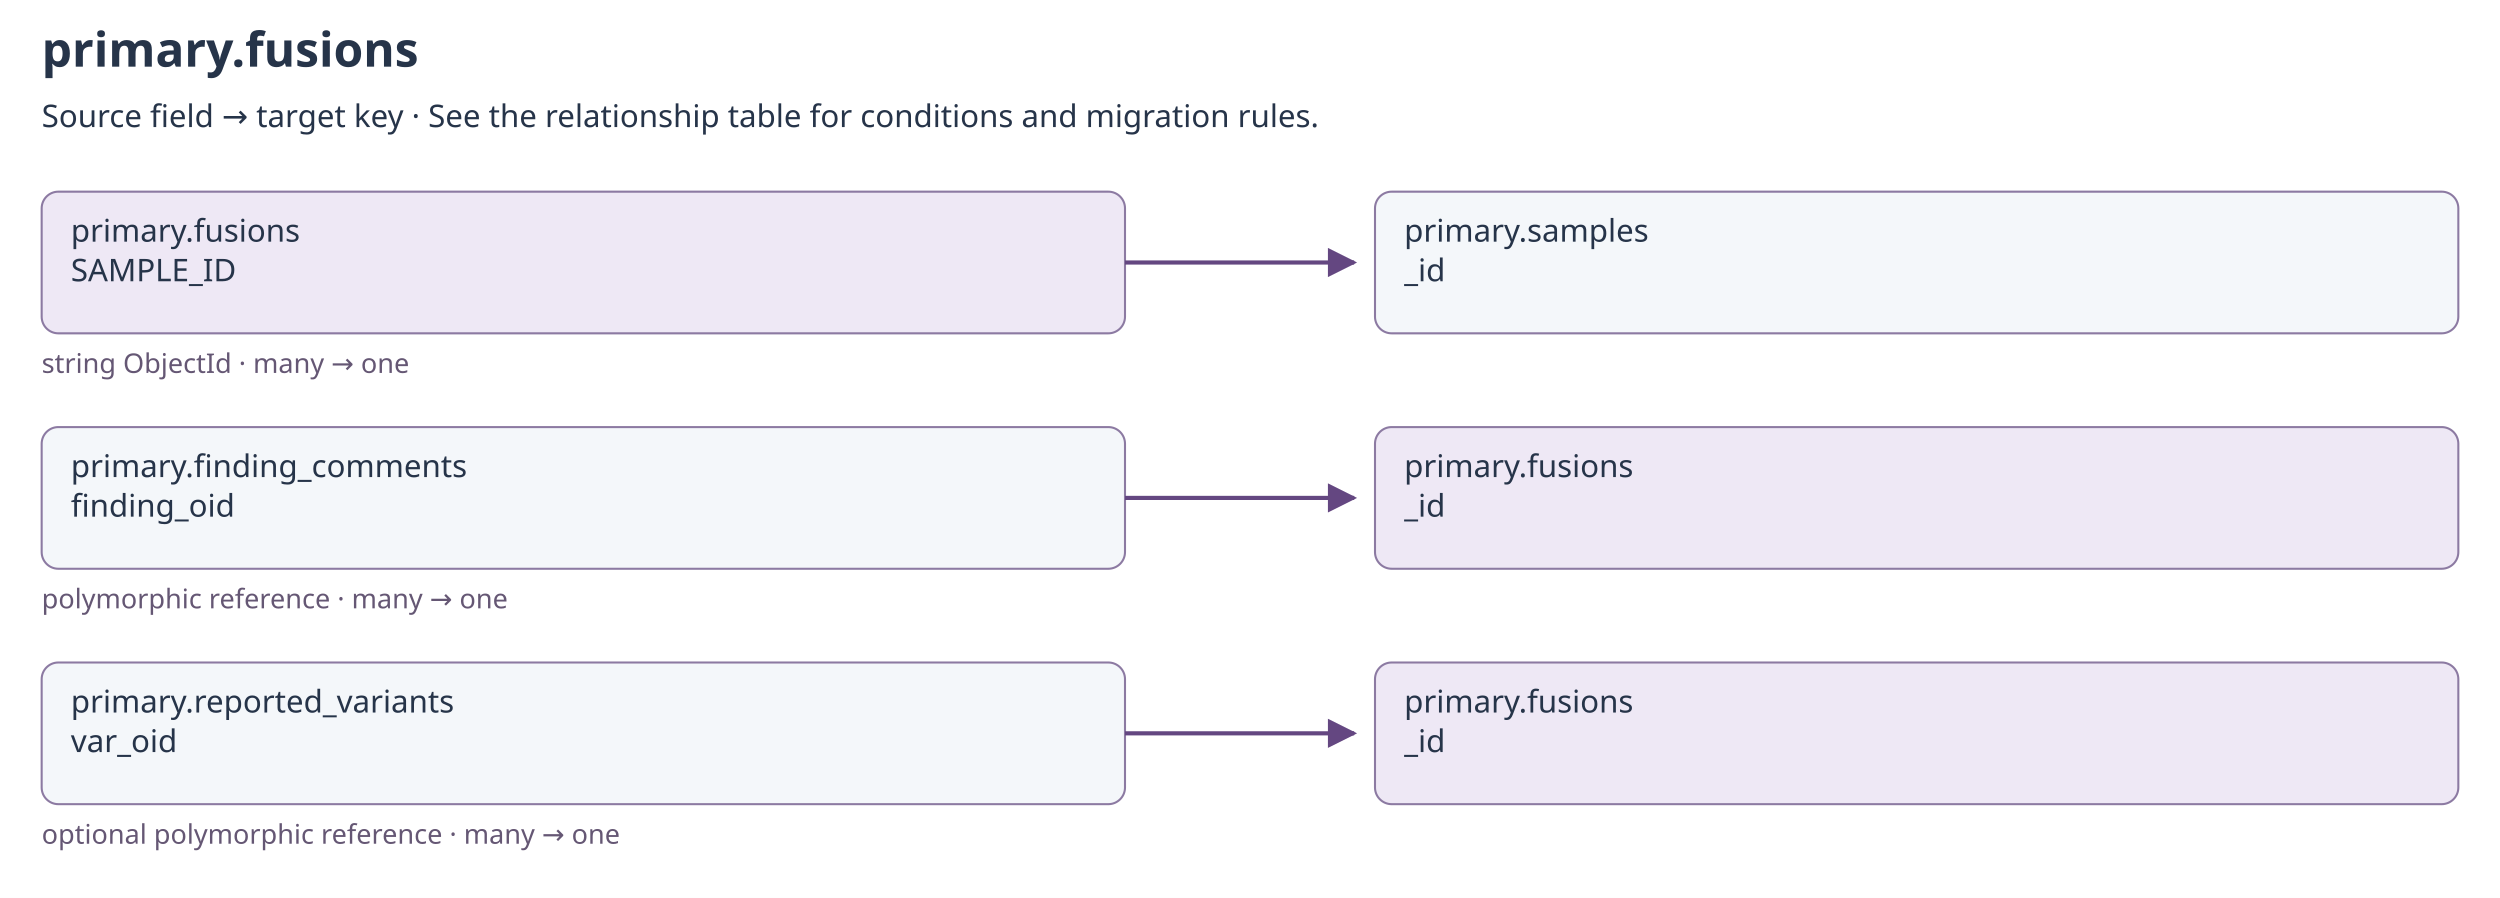
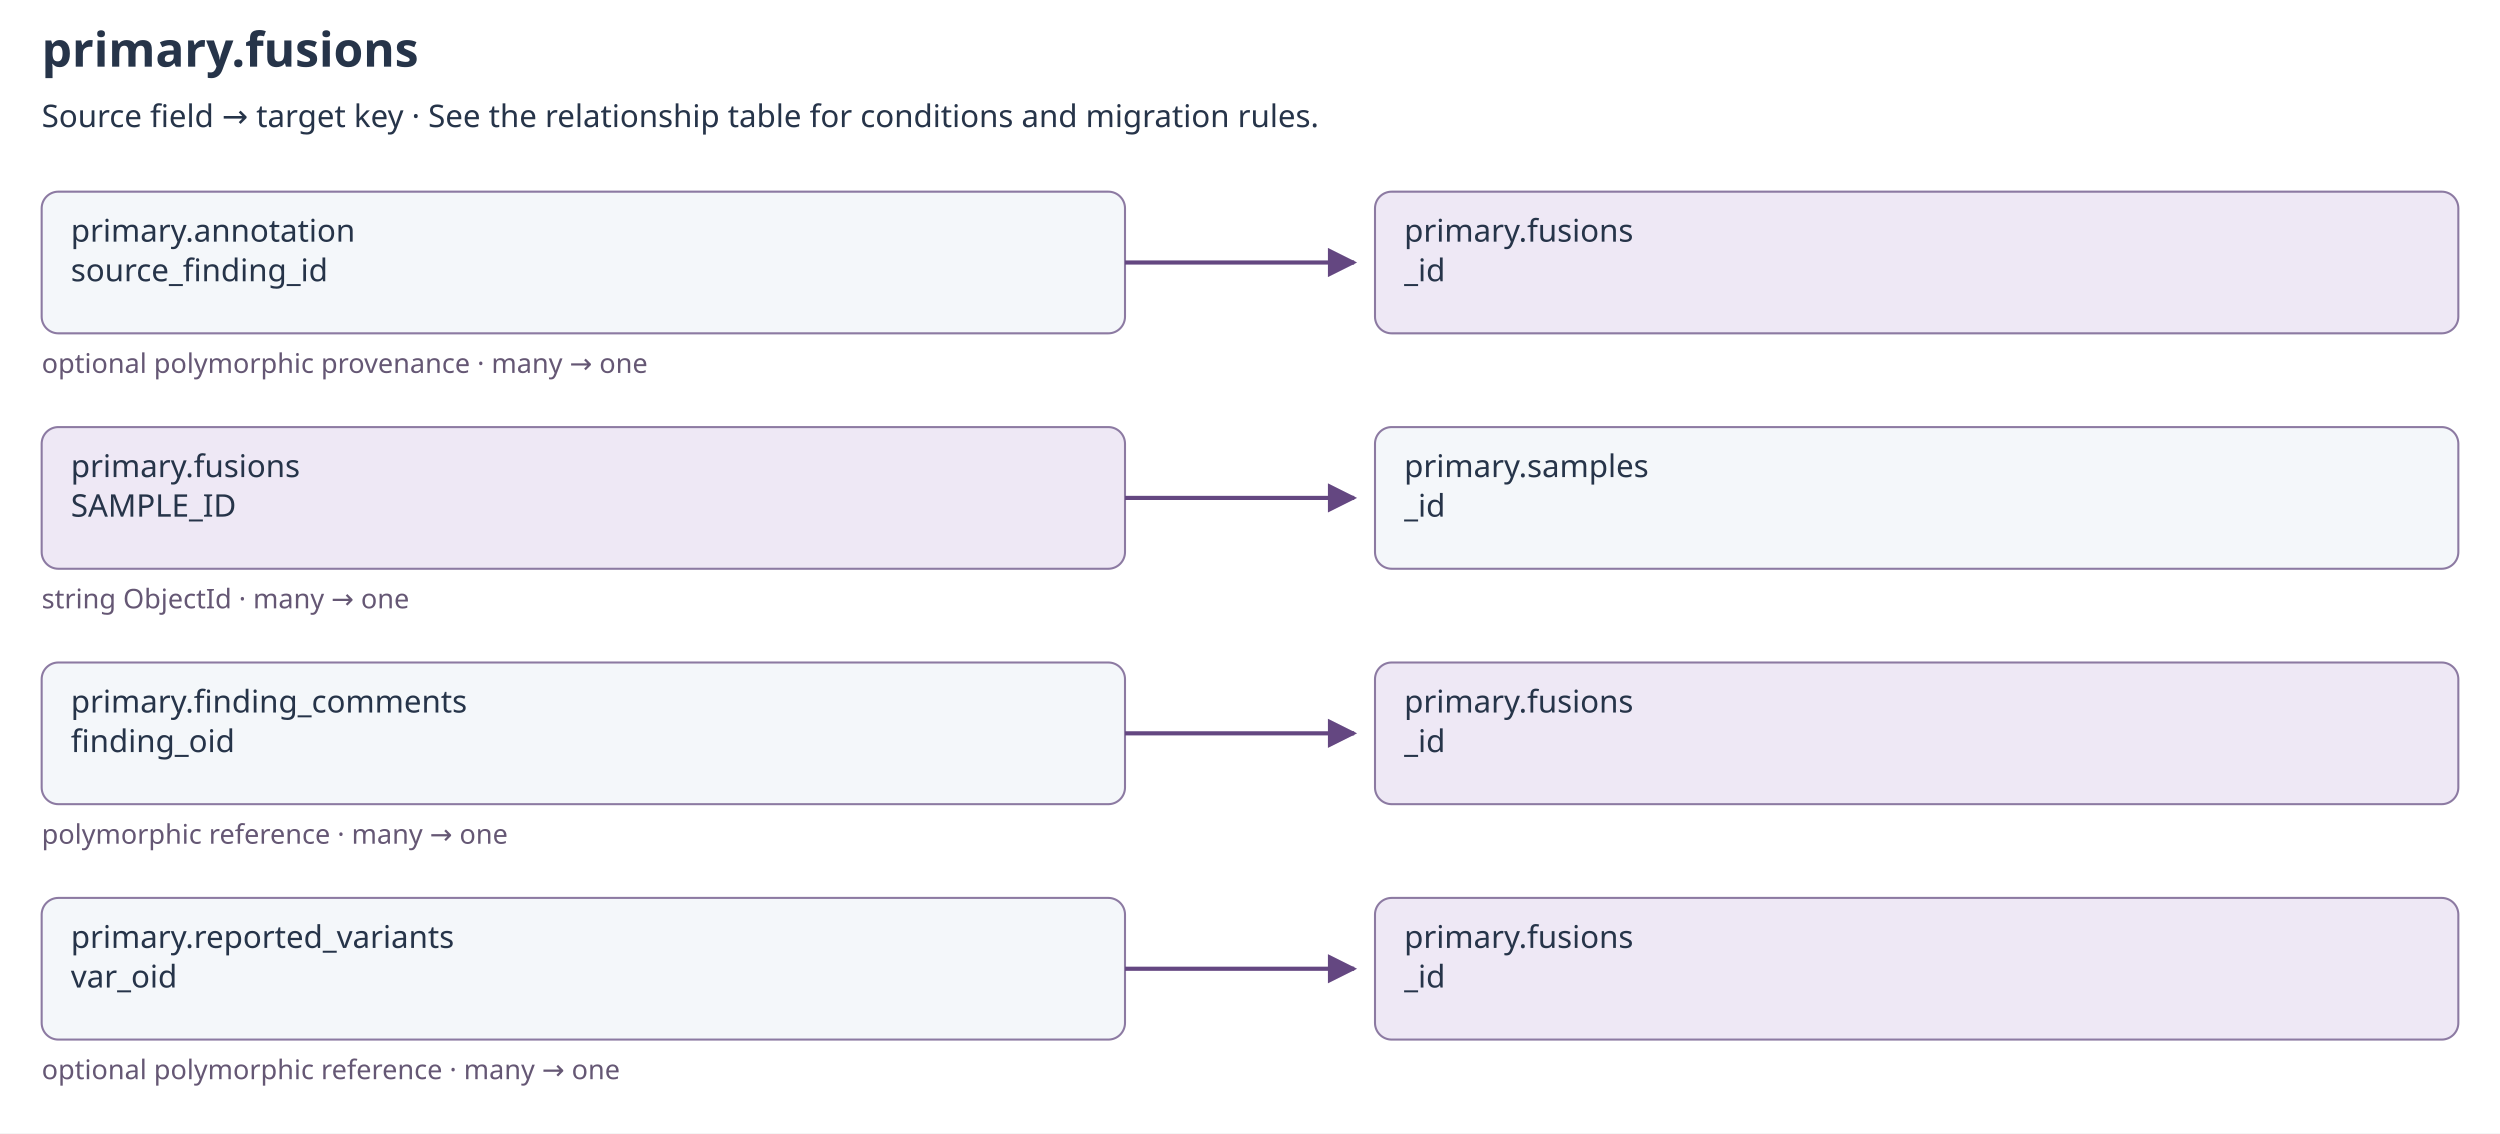
- <svg xmlns="http://www.w3.org/2000/svg" width="1200" height="431" viewBox="0 0 1200 431" role="img" aria-labelledby="title description">
+ <svg xmlns="http://www.w3.org/2000/svg" width="1200" height="544" viewBox="0 0 1200 544" role="img" aria-labelledby="title description">
  <defs>
    <marker id="arrow" viewBox="0 0 10 10" refX="9" refY="5" markerWidth="7" markerHeight="7" orient="auto-start-reverse">
      <path d="M0 0 L10 5 L0 10z" fill="#644781" />
    </marker>
  </defs>
  <style>text{font:15px sans-serif;fill:#263449}.kind{font-size:13px;fill:#655774}</style>
-   <rect width="1200" height="431" fill="white" />
+   <rect width="1200" height="544" fill="white" />
  <text x="20" y="32" style="font-size:23px;font-weight:600">primary.fusions</text>
  <text x="20" y="61">Source field → target key · See the relationship table for conditions and migration rules.</text>
-   <rect x="20" y="92" width="520" height="68" rx="8" fill="#eee8f5" stroke="#8c7aa2" />
-   <text x="34" y="116" font-weight="600">primary.fusions</text>
-   <text x="34" y="135" font-weight="400">SAMPLE_ID</text>
-   <rect x="660" y="92" width="520" height="68" rx="8" fill="#f4f7fa" stroke="#8c7aa2" />
-   <text x="674" y="116" font-weight="600">primary.samples</text>
+   <rect x="20" y="92" width="520" height="68" rx="8" fill="#f4f7fa" stroke="#8c7aa2" />
+   <text x="34" y="116" font-weight="600">primary.annotation</text>
+   <text x="34" y="135" font-weight="400">source_finding_id</text>
+   <rect x="660" y="92" width="520" height="68" rx="8" fill="#eee8f5" stroke="#8c7aa2" />
+   <text x="674" y="116" font-weight="600">primary.fusions</text>
  <text x="674" y="135" font-weight="400">_id</text>
  <path d="M540 126.0 H650" stroke="#644781" stroke-width="2" marker-end="url(#arrow)" />
-   <text x="20" y="179" class="kind">string ObjectId · many → one</text>
-   <rect x="20" y="205" width="520" height="68" rx="8" fill="#f4f7fa" stroke="#8c7aa2" />
-   <text x="34" y="229" font-weight="600">primary.finding_comments</text>
-   <text x="34" y="248" font-weight="400">finding_oid</text>
-   <rect x="660" y="205" width="520" height="68" rx="8" fill="#eee8f5" stroke="#8c7aa2" />
-   <text x="674" y="229" font-weight="600">primary.fusions</text>
+   <text x="20" y="179" class="kind">optional polymorphic provenance · many → one</text>
+   <rect x="20" y="205" width="520" height="68" rx="8" fill="#eee8f5" stroke="#8c7aa2" />
+   <text x="34" y="229" font-weight="600">primary.fusions</text>
+   <text x="34" y="248" font-weight="400">SAMPLE_ID</text>
+   <rect x="660" y="205" width="520" height="68" rx="8" fill="#f4f7fa" stroke="#8c7aa2" />
+   <text x="674" y="229" font-weight="600">primary.samples</text>
  <text x="674" y="248" font-weight="400">_id</text>
  <path d="M540 239.0 H650" stroke="#644781" stroke-width="2" marker-end="url(#arrow)" />
-   <text x="20" y="292" class="kind">polymorphic reference · many → one</text>
+   <text x="20" y="292" class="kind">string ObjectId · many → one</text>
  <rect x="20" y="318" width="520" height="68" rx="8" fill="#f4f7fa" stroke="#8c7aa2" />
-   <text x="34" y="342" font-weight="600">primary.reported_variants</text>
-   <text x="34" y="361" font-weight="400">var_oid</text>
+   <text x="34" y="342" font-weight="600">primary.finding_comments</text>
+   <text x="34" y="361" font-weight="400">finding_oid</text>
  <rect x="660" y="318" width="520" height="68" rx="8" fill="#eee8f5" stroke="#8c7aa2" />
  <text x="674" y="342" font-weight="600">primary.fusions</text>
  <text x="674" y="361" font-weight="400">_id</text>
  <path d="M540 352.0 H650" stroke="#644781" stroke-width="2" marker-end="url(#arrow)" />
-   <text x="20" y="405" class="kind">optional polymorphic reference · many → one</text>
+   <text x="20" y="405" class="kind">polymorphic reference · many → one</text>
+   <rect x="20" y="431" width="520" height="68" rx="8" fill="#f4f7fa" stroke="#8c7aa2" />
+   <text x="34" y="455" font-weight="600">primary.reported_variants</text>
+   <text x="34" y="474" font-weight="400">var_oid</text>
+   <rect x="660" y="431" width="520" height="68" rx="8" fill="#eee8f5" stroke="#8c7aa2" />
+   <text x="674" y="455" font-weight="600">primary.fusions</text>
+   <text x="674" y="474" font-weight="400">_id</text>
+   <path d="M540 465.0 H650" stroke="#644781" stroke-width="2" marker-end="url(#arrow)" />
+   <text x="20" y="518" class="kind">optional polymorphic reference · many → one</text>
</svg>
